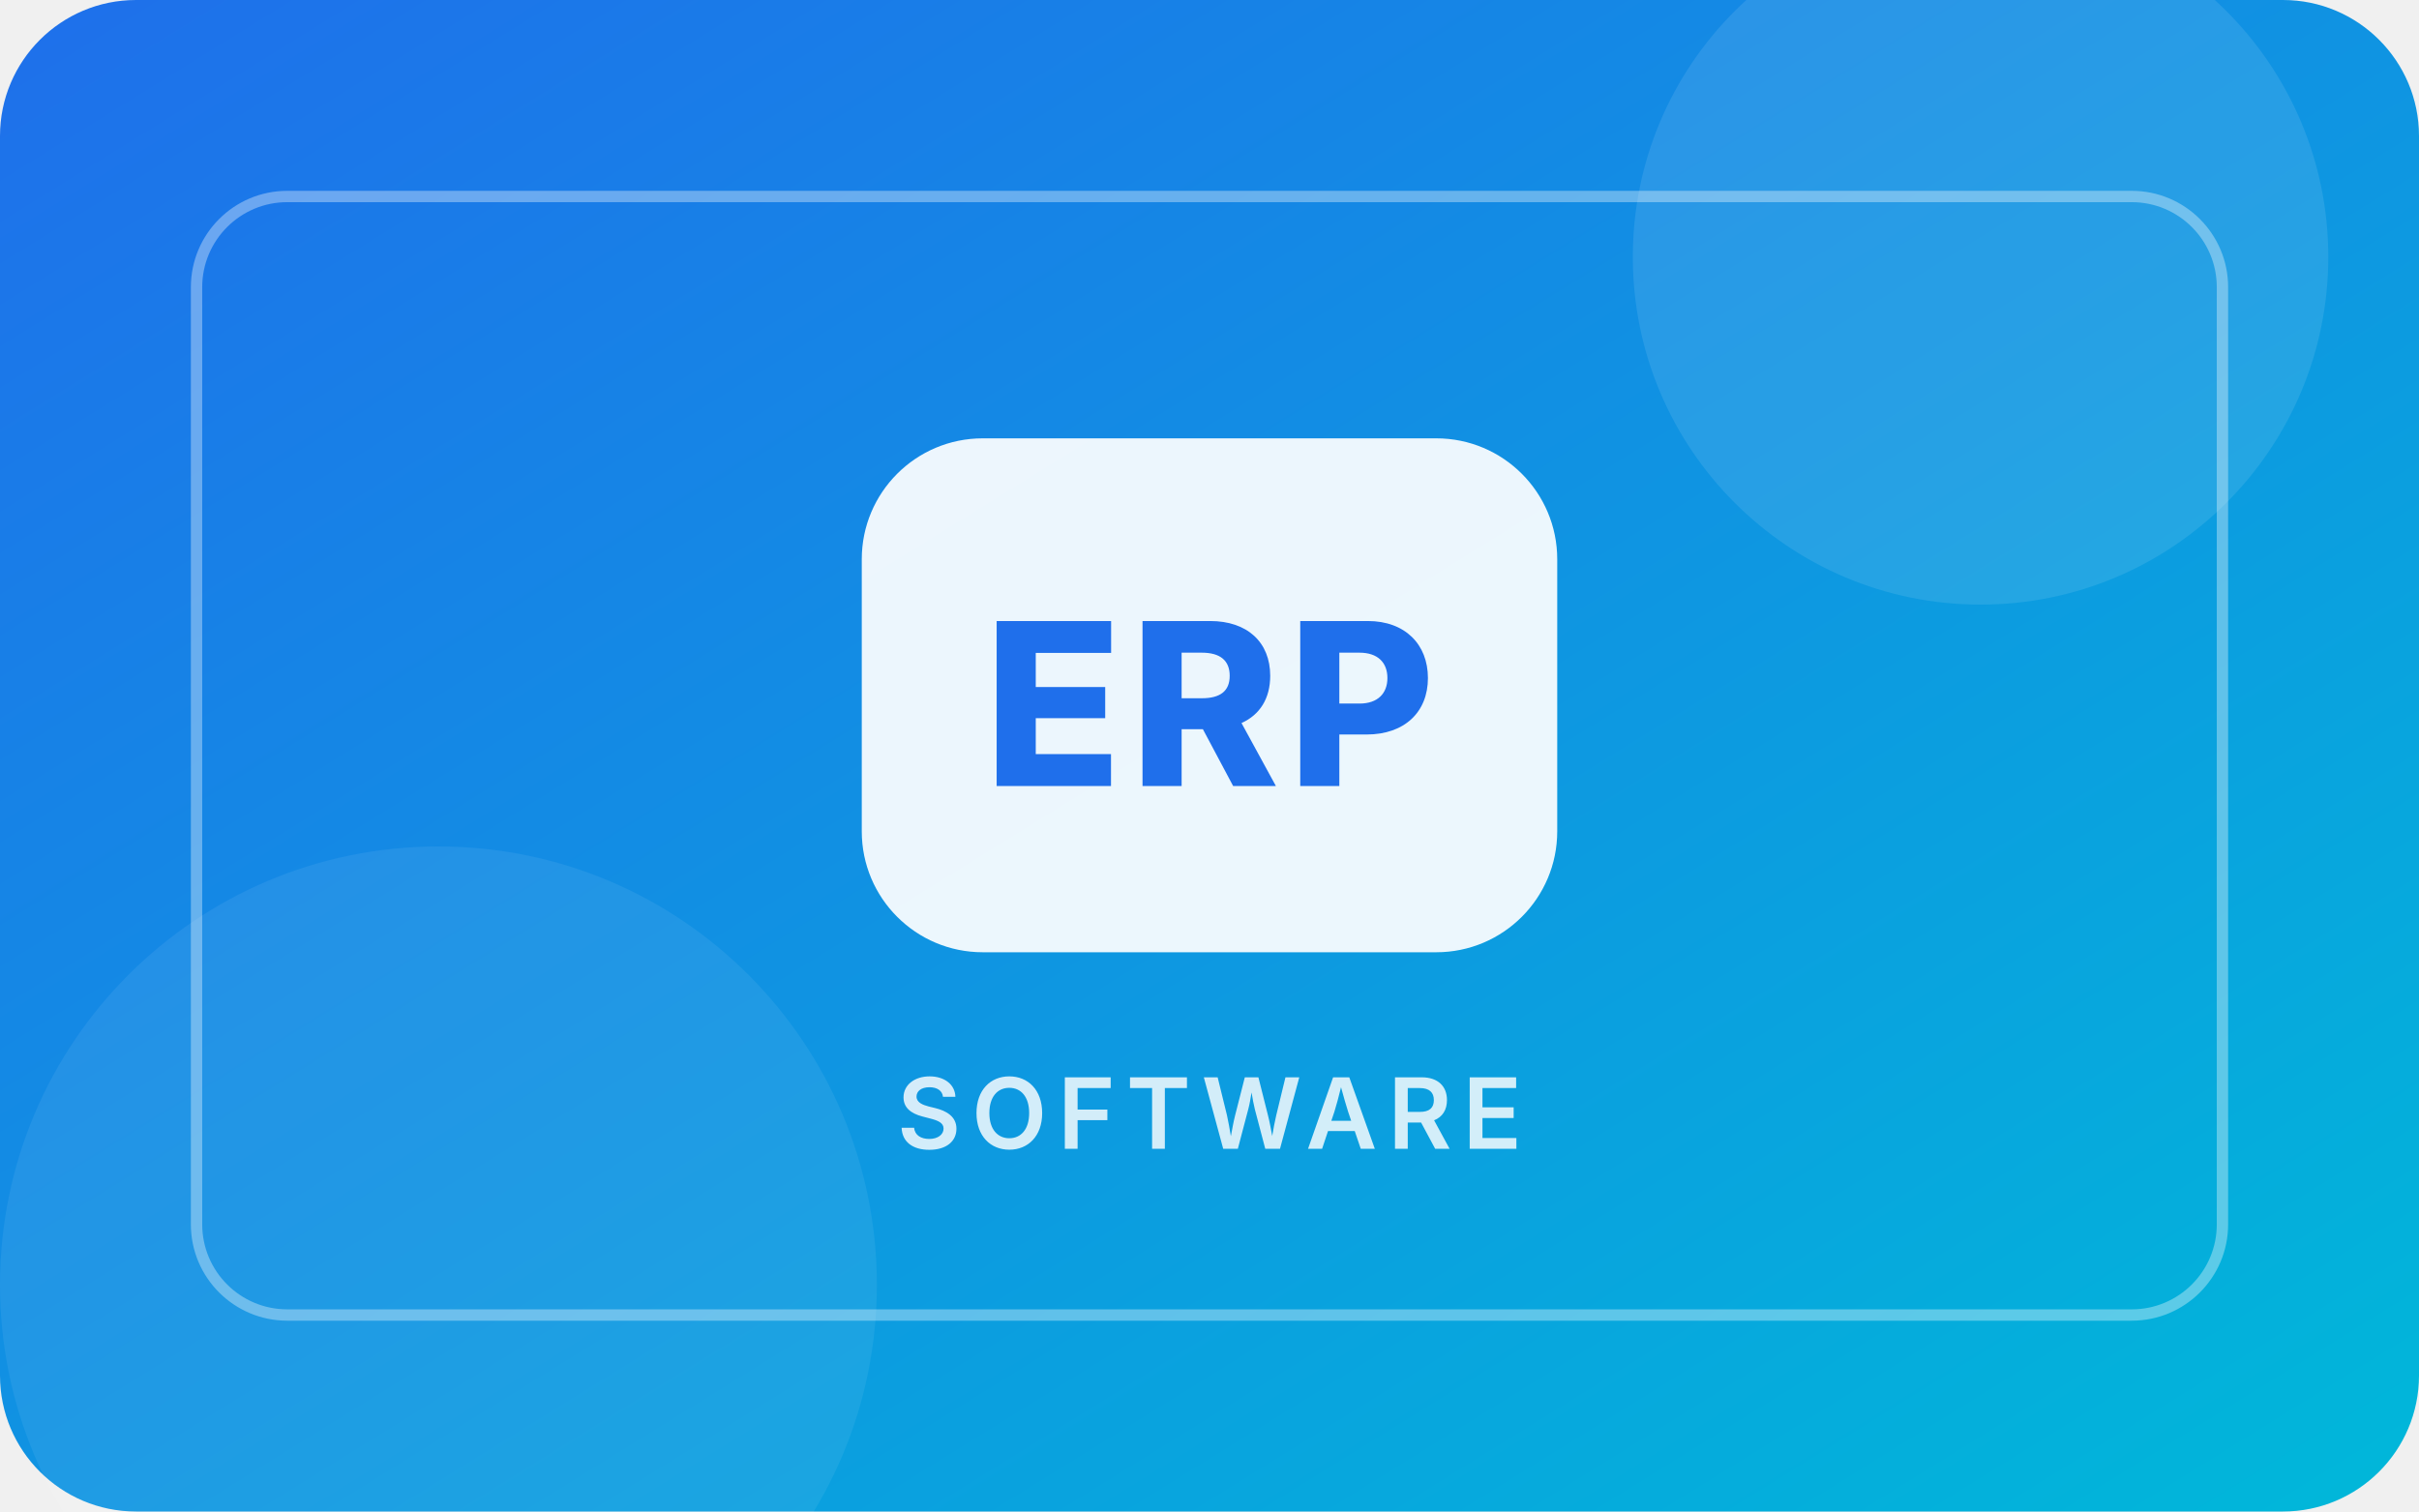
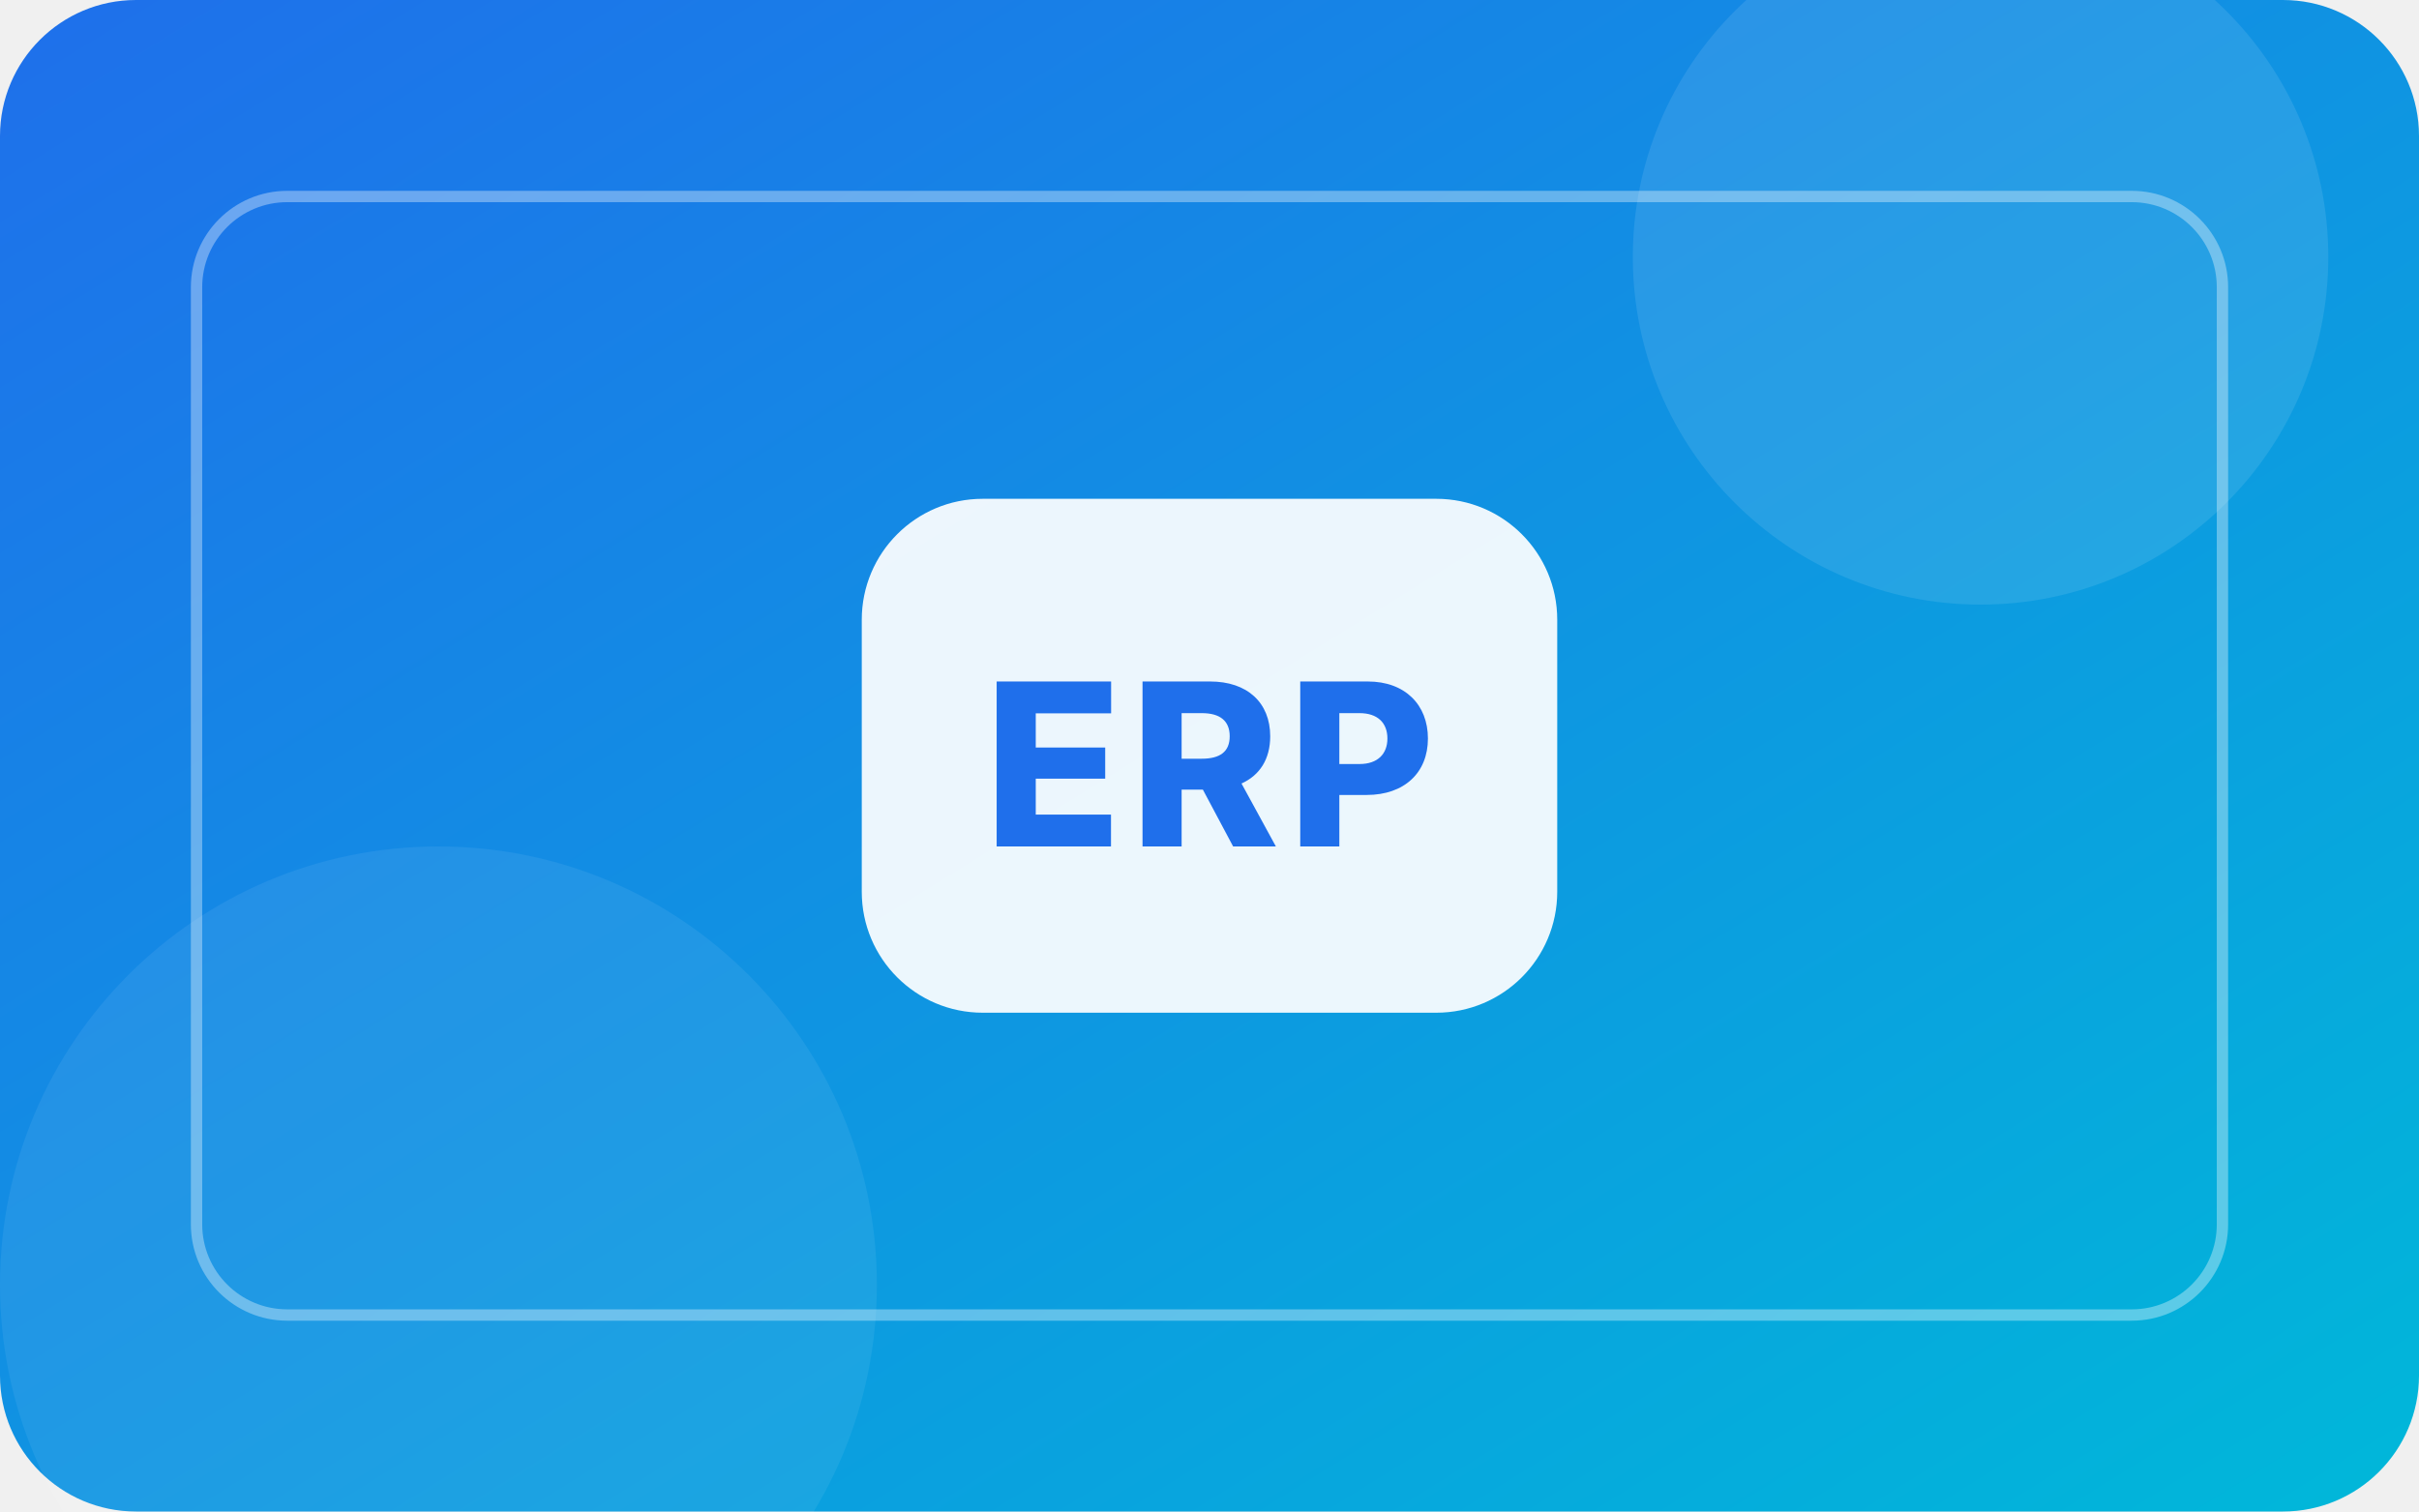
<svg xmlns="http://www.w3.org/2000/svg" viewBox="0 0 320 200" width="320" height="200" role="img" aria-label="Logo Software ERP">
  <defs>
    <linearGradient id="bg" x1="0" y1="0" x2="1" y2="1">
      <stop offset="0" stop-color="#1f6feb" />
      <stop offset="1" stop-color="#00b8d9" />
    </linearGradient>
  </defs>
  <rect width="320" height="200" rx="18" fill="url(#bg)" />
  <circle cx="262" cy="34" r="46" fill="#ffffff" opacity="0.10" />
  <circle cx="58" cy="170" r="58" fill="#ffffff" opacity="0.07" />
  <rect x="26" y="26" width="268" height="148" rx="12" fill="none" stroke="#ffffff" stroke-opacity="0.35" stroke-width="1.5" />
-   <g transform="translate(160 92)">
+   <g transform="translate(160 100)">
    <rect x="-46" y="-34" width="92" height="68" rx="16" fill="#ffffff" opacity="0.92" />
    <text x="0" y="12" text-anchor="middle" font-family="Inter, Segoe UI, Arial, sans-serif" font-size="30" font-weight="800" fill="#1f6feb" letter-spacing="1">ERP</text>
  </g>
-   <text x="160" y="152" text-anchor="middle" font-family="Inter, Segoe UI, Arial, sans-serif" font-size="13" font-weight="600" fill="#ffffff" opacity="0.82" letter-spacing="1.4">SOFTWARE</text>
</svg>
